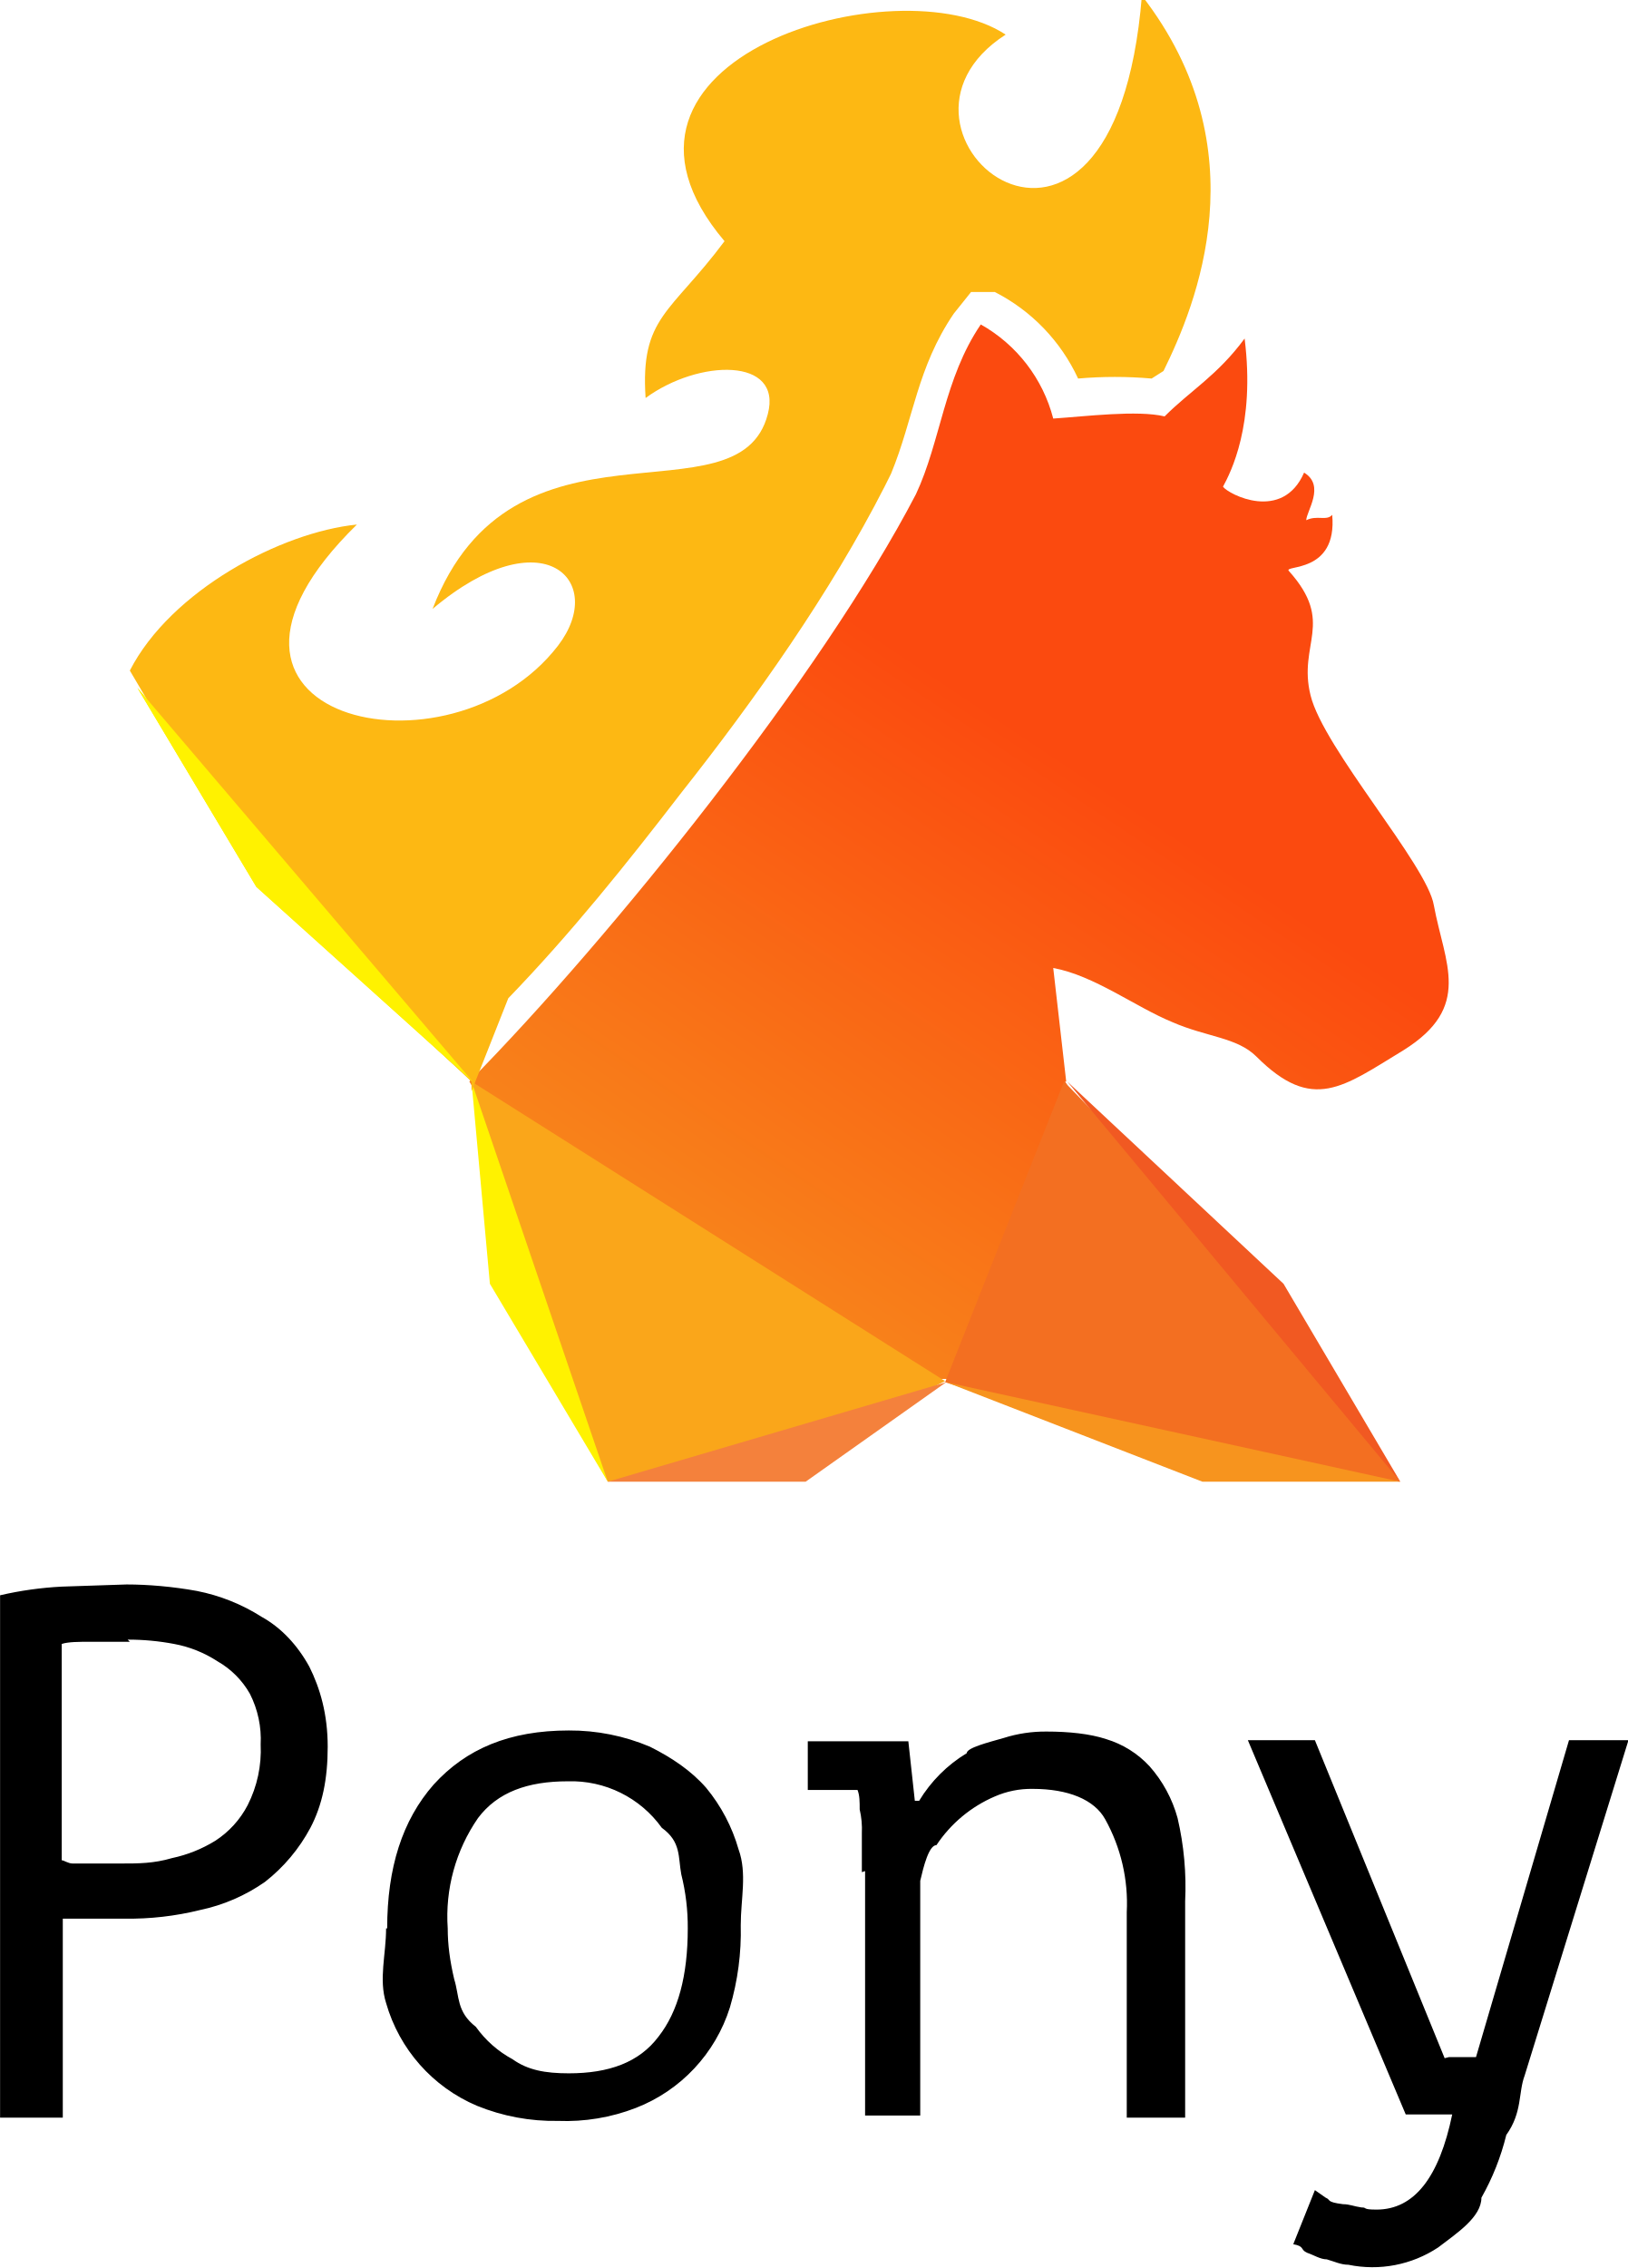
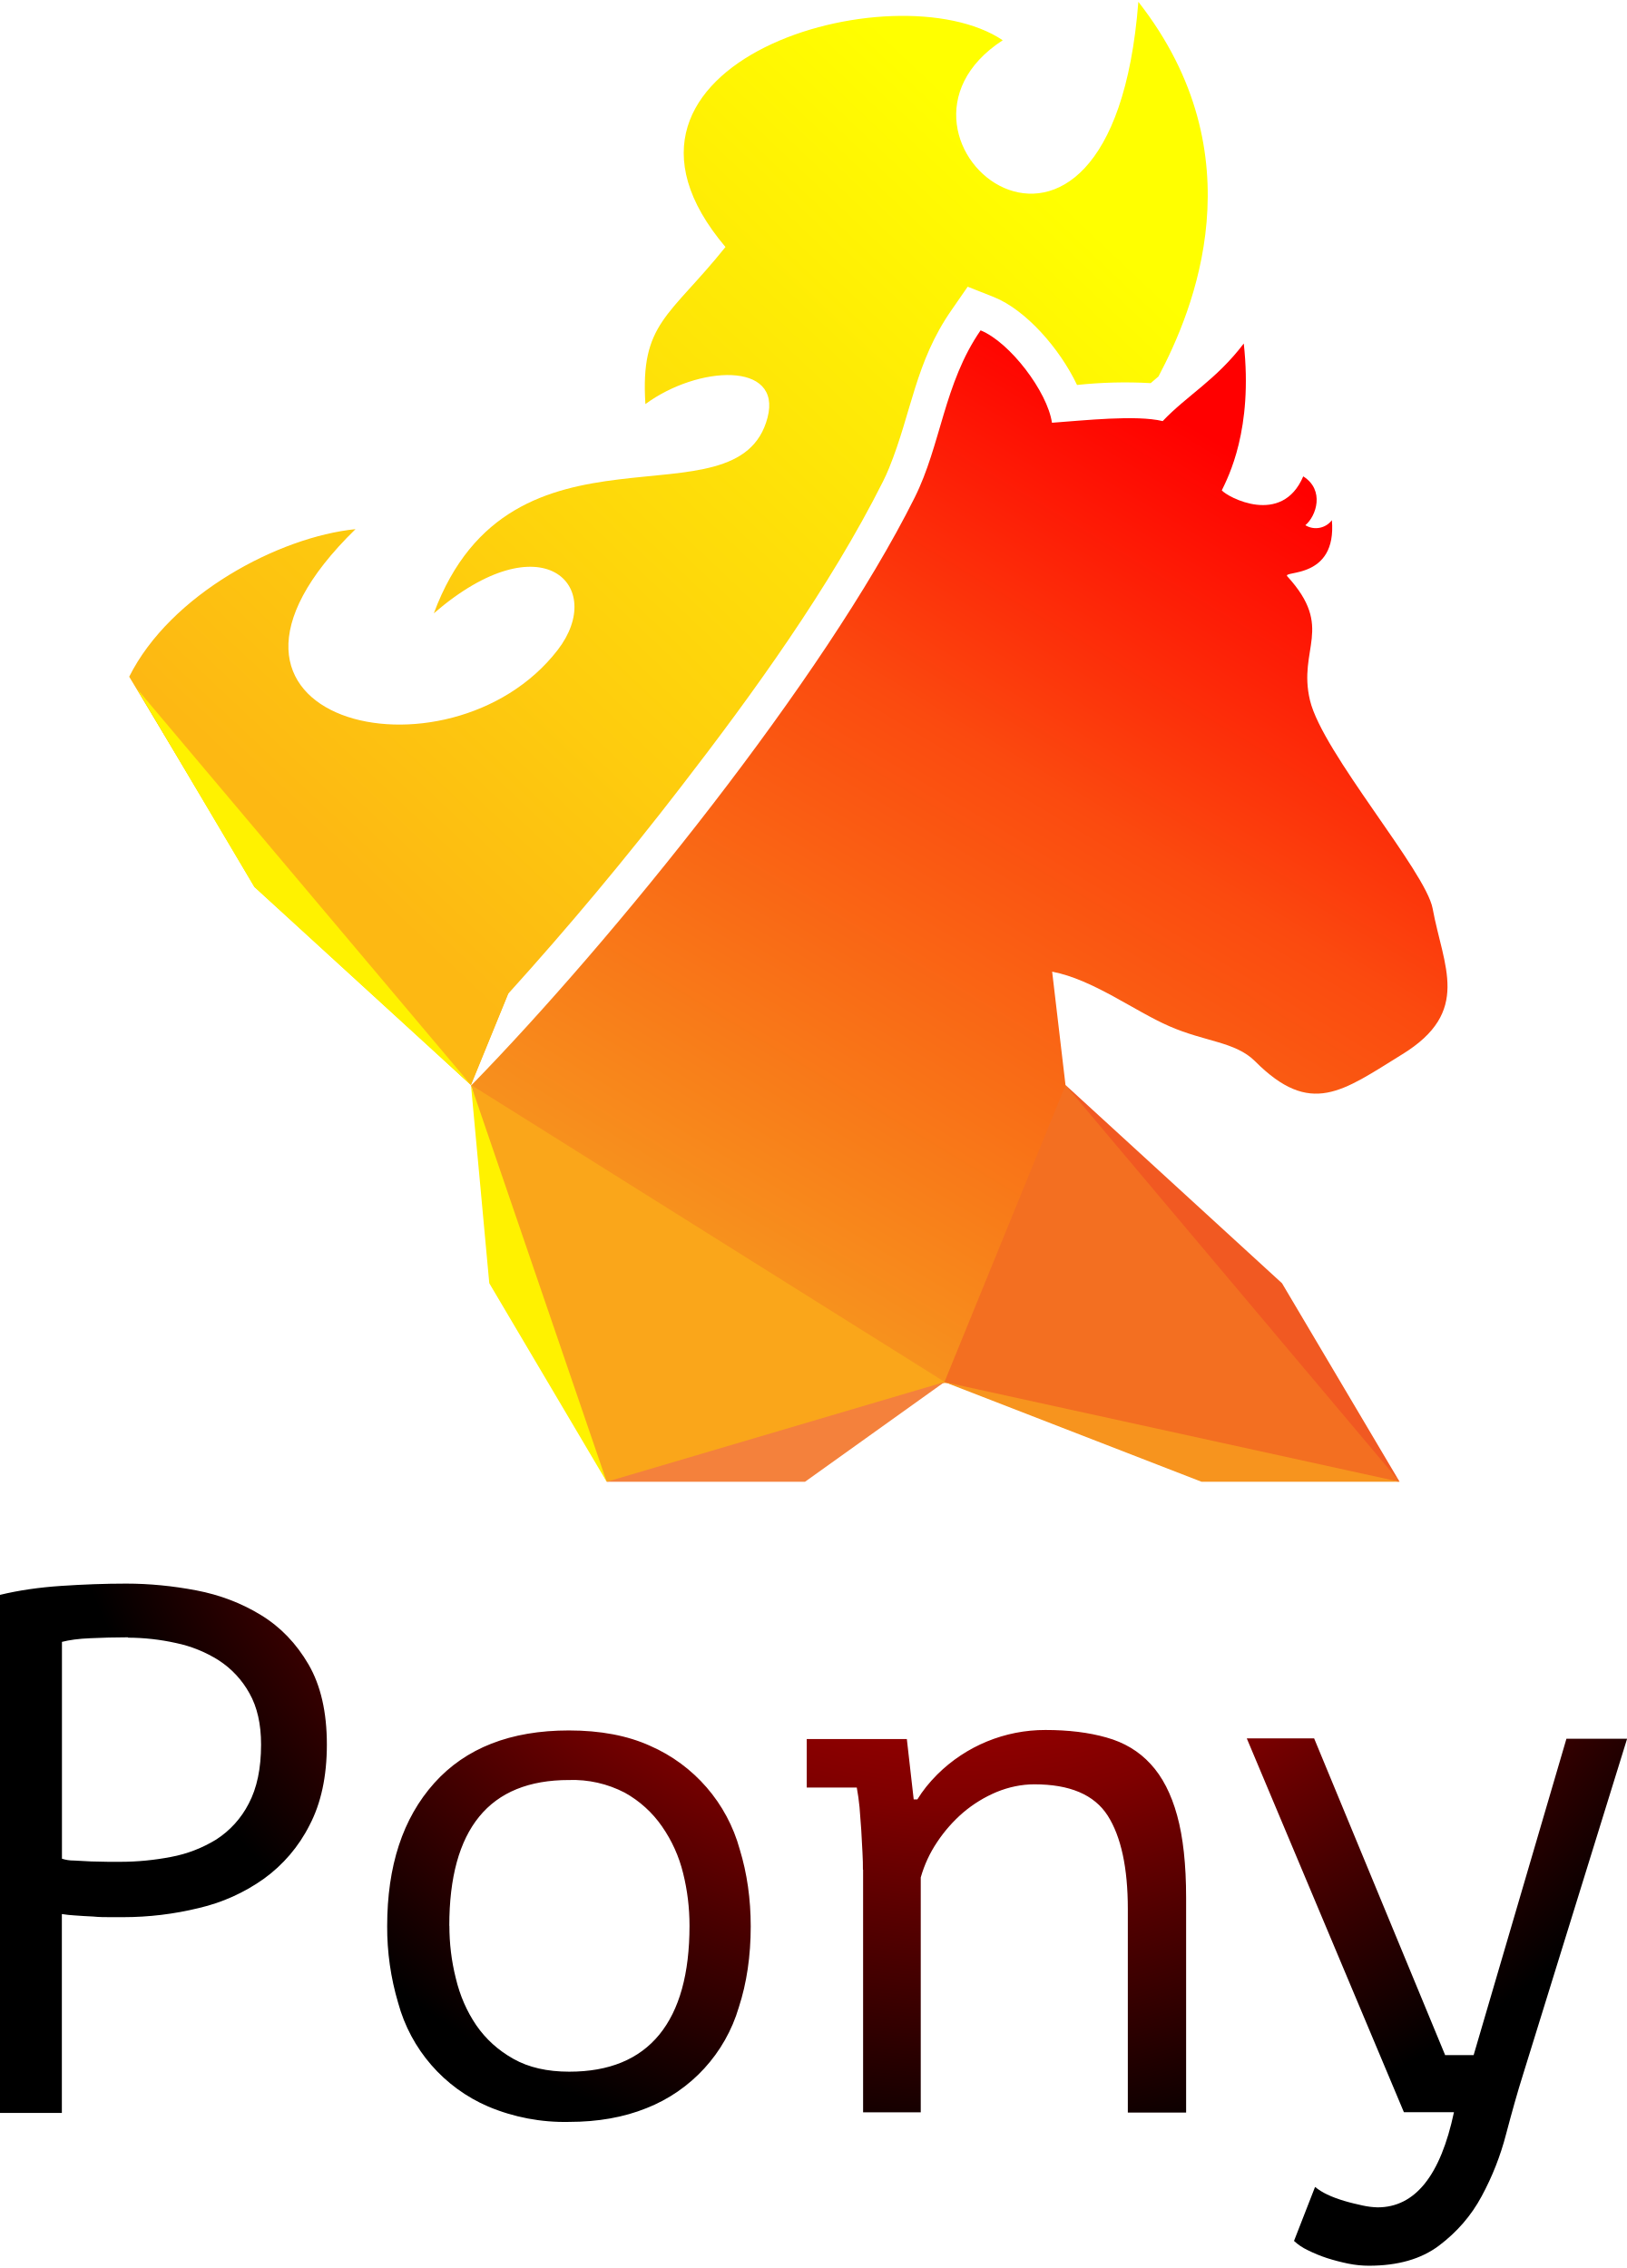
- <svg xmlns="http://www.w3.org/2000/svg" xmlns:xlink="http://www.w3.org/1999/xlink" width="84.33" height="117.49" viewBox="0 0 1.505 2.097" shape-rendering="geometricPrecision" image-rendering="optimizeQuality" fill-rule="evenodd" clip-rule="evenodd">
+ <svg xmlns="http://www.w3.org/2000/svg" width="281" height="392" viewBox="0 0 17.771 24.757" shape-rendering="geometricPrecision" image-rendering="optimizeQuality" fill-rule="evenodd" clip-rule="evenodd">
  <defs>
-     <linearGradient id="b" gradientUnits="userSpaceOnUse" x1=".122" y1="1.01" x2="1.162" y2="-.034">
-       <stop stop-color="#fdb813" />
-       <stop offset="1" stop-color="#fdb813" />
-     </linearGradient>
-     <linearGradient id="a" gradientUnits="userSpaceOnUse" x1=".561" y1="1.298" x2="1.237" y2=".284">
+     <linearGradient id="a" gradientUnits="userSpaceOnUse" x1="7.898" y1="13.854" x2="13.334" y2="4.827">
      <stop stop-color="#f7941e" />
      <stop offset=".6" stop-color="#fb4a0f" />
-       <stop offset="1" stop-color="#fb4a0f" />
+       <stop offset="1" stop-color="red" />
    </linearGradient>
+     <linearGradient id="c" gradientUnits="userSpaceOnUse" x1="3.892" y1="9.648" x2="11.276" y2="1.824">
+       <stop stop-color="#fdb813" />
+       <stop offset="1" stop-color="#ff0" />
+     </linearGradient>
+     <radialGradient id="b" gradientUnits="userSpaceOnUse" cx="10.485" cy="13.562" r="10.228">
+       <stop stop-color="red" />
+       <stop offset=".6" stop-color="#7f0000" />
+       <stop offset="1" />
+     </radialGradient>
  </defs>
-   <path d="M.986 1L.974.895c.038.007.076.036.11.05.032.014.06.014.078.032.052.052.08.028.136-.006.064-.04.038-.08.028-.134C1.32.8 1.224.692 1.212.643 1.2.595 1.235.576 1.192.528c-.006-.006.045.003.04-.052-.005.006-.014 0-.024.005 0-.008.018-.032-.002-.044-.02.046-.07.02-.075.013.007-.013.03-.057.02-.137-.025.034-.05.048-.074.072-.025-.006-.073 0-.103.002A.14.14 0 0 0 .907.3C.873.35.87.408.847.457.76.624.566.866.434 1l.163.275h.55L.985 1" fill="url(#a)" />
-   <path d="M0 1.475a.326.326 0 0 1 .057-.008l.06-.002c.02 0 .043.002.065.006a.174.174 0 0 1 .06.024c.018.01.033.026.044.046.01.02.017.044.017.074s-.005.054-.016.075a.158.158 0 0 1-.042.05.163.163 0 0 1-.06.026.274.274 0 0 1-.07.008H.058v.184H0v-.48m.12.04H.083c-.01 0-.02 0-.026.002v.2c.002 0 .006.003.01.003h.045c.016 0 .03 0 .047-.005a.126.126 0 0 0 .04-.016.087.087 0 0 0 .03-.033.112.112 0 0 0 .012-.056.093.093 0 0 0-.01-.047.08.08 0 0 0-.03-.03.11.11 0 0 0-.04-.016.228.228 0 0 0-.043-.004m.24.267c0-.056.014-.1.043-.133.03-.033.07-.05.125-.05a.19.19 0 0 1 .075.015c.02.01.038.022.052.038a.157.157 0 0 1 .03.057c.008.022.002.046.002.07a.247.247 0 0 1-.01.076.147.147 0 0 1-.087.093.18.18 0 0 1-.072.012.19.19 0 0 1-.075-.014.147.147 0 0 1-.084-.095C.35 1.83.357 1.807.357 1.783m.057 0c0 .015.002.03.006.047.005.016.002.03.02.044a.1.1 0 0 0 .034.03c.014.01.03.013.052.013.037 0 .065-.01.083-.034.018-.023.027-.056.027-.1a.2.2 0 0 0-.006-.05c-.003-.016 0-.03-.018-.043a.103.103 0 0 0-.087-.043c-.037 0-.065.01-.083.034a.16.16 0 0 0-.028.102m.383-.052v-.016-.02a.08.08 0 0 0-.002-.022c0-.007 0-.013-.002-.018H.747V1.61H.84l.006.055H.85a.13.13 0 0 1 .044-.044c0-.005.02-.01.034-.014a.127.127 0 0 1 .04-.006c.02 0 .04.002.055.007a.09.09 0 0 1 .04.025.12.12 0 0 1 .026.048.28.28 0 0 1 .007.077v.2h-.054v-.19a.16.16 0 0 0-.02-.086c-.01-.018-.034-.028-.067-.028a.084.084 0 0 0-.035.007.123.123 0 0 0-.054.045c-.007 0-.012.02-.015.033v.217H.8V1.73m.54.172h.025l.086-.293h.055l-.096.31c-.006.016-.002.034-.017.055a.227.227 0 0 1-.023.058c0 .018-.023.033-.04.046a.11.11 0 0 1-.083.016c-.007 0-.013-.003-.02-.005-.006 0-.012-.004-.018-.006-.007-.003-.002-.006-.013-.008l.02-.05.01.007c.005.002 0 .004.016.006.006 0 .01.002.017.003.006 0 0 .002.014.002.035 0 .058-.03.07-.088H1.3l-.146-.346h.062l.12.294" fill-rule="nonzero" />
-   <path fill="#fdb813" d="M.258.82L.436 1 .548.728z" />
-   <path fill="#faa61a" d="M.562 1.37l.17-.023.142-.07L.436 1l.04.187z" />
-   <path fill="#f36f21" d="M1.295 1.37l-.13-.183L.984 1l-.11.278.223.07z" />
-   <path fill="#fff200" d="M.127.636l.11.184.2.18z" id="c" />
-   <path fill="#fff200" d="M.562 1.37L.436 1l.017.187z" />
-   <path fill="#f4813c" d="M.562 1.37h.183l.13-.092z" />
-   <path fill="#f7941e" d="M1.295 1.37l-.42-.092.237.092z" />
-   <g fill="#f15922">
-     <path d="M1.295 1.37l-.108-.183L.987 1zM.986 1L.98.948z" />
-   </g>
-   <path d="M.436 1L.232.81.12.62C.158.546.26.492.33.485c-.184.18.086.242.186.112C.562.537.502.477.4.563.474.37.683.487.71.383.724.33.646.332.597.368.592.293.62.29.67.223.527.054.83-.034.93.032c-.14.09.1.286.126-.036.11.142.05.286.02.347L1.065.35a.39.39 0 0 0-.068 0A.17.17 0 0 0 .92.27H.898L.882.29C.848.34.845.387.824.438L.818.45C.768.548.698.647.63.733.58.798.528.863.47.923l-.034.086" fill="url(#b)" />
-   <use xlink:href="#c" />
+   <path d="M11.644 11.844l-.146-1.24c.448.086.894.428 1.282.597.388.17.718.168.933.38.612.615.957.33 1.61-.073.76-.467.45-.958.333-1.594-.075-.407-1.202-1.702-1.34-2.274-.137-.57.27-.79-.248-1.357-.06-.068.543.04.487-.614a.22.22 0 0 1-.29.055c.12-.1.214-.384-.023-.534-.234.55-.83.225-.89.153.07-.145.343-.666.24-1.605-.304.4-.618.565-.886.848-.29-.07-.86-.007-1.21.018-.05-.34-.46-.88-.78-1.01-.4.578-.432 1.25-.72 1.827-.988 1.98-3.295 4.837-4.85 6.43L7.07 15.1h6.5l-1.924-3.25" fill="url(#a)" />
+   <path d="M0 17.416c.207-.05.43-.082.67-.098.24-.016.477-.025.71-.025.252 0 .506.025.765.074.26.05.495.14.707.27.213.13.386.31.52.54.133.23.2.52.2.875 0 .35-.064.643-.19.883a1.62 1.62 0 0 1-.498.584 2.01 2.01 0 0 1-.71.32 3.478 3.478 0 0 1-.827.1h-.135c-.063 0-.128 0-.196-.007a6.15 6.15 0 0 1-.2-.012 1.44 1.44 0 0 1-.14-.015v2.174H0v-5.665m1.397.466c-.142 0-.278.004-.41.01-.13.005-.233.02-.31.04v2.37a.41.41 0 0 0 .13.02l.19.01.187.004h.13c.186 0 .37-.018.553-.053.183-.034.347-.1.495-.19a1.02 1.02 0 0 0 .356-.393c.09-.17.135-.384.135-.646 0-.222-.042-.41-.127-.56a1.01 1.01 0 0 0-.335-.36 1.41 1.41 0 0 0-.47-.19 2.45 2.45 0 0 0-.52-.058m2.83 3.155c0-.66.17-1.18.514-1.565.344-.384.835-.576 1.472-.576.343 0 .64.056.887.168a1.736 1.736 0 0 1 .98 1.132c.08.262.12.542.12.842 0 .324-.044.62-.13.884a1.702 1.702 0 0 1-1.01 1.103c-.248.1-.53.15-.846.15a2.15 2.15 0 0 1-.883-.168 1.725 1.725 0 0 1-.984-1.133 2.9 2.9 0 0 1-.12-.842m.68 0c0 .19.022.382.07.572.045.19.12.362.224.515.105.152.24.274.406.367.166.094.37.14.61.14.435 0 .763-.135.984-.405.22-.27.33-.666.33-1.19 0-.195-.023-.387-.07-.575a1.526 1.526 0 0 0-.23-.51 1.207 1.207 0 0 0-.408-.37 1.23 1.23 0 0 0-.61-.138c-.435 0-.762.133-.98.4-.218.267-.327.665-.327 1.193m4.52-.613c0-.05 0-.113-.005-.192a11.44 11.44 0 0 0-.032-.492 2.58 2.58 0 0 0-.03-.214h-.547v-.53H9.91l.075.66h.04c.056-.092.128-.183.218-.273a1.672 1.672 0 0 1 1.182-.486c.25 0 .473.027.666.082.194.054.355.15.483.29.128.138.225.326.29.563.065.235.098.536.098.9v2.347h-.637v-2.224c0-.452-.074-.793-.22-1.022-.148-.23-.415-.342-.802-.342-.14 0-.28.03-.412.084a1.403 1.403 0 0 0-.365.224 1.58 1.58 0 0 0-.284.322 1.352 1.352 0 0 0-.18.388v2.567h-.63V20.42m6.36 2.027h.312l1.014-3.458h.663l-1.137 3.67c-.06.19-.12.404-.185.65a3 3 0 0 1-.267.68c-.114.213-.27.392-.466.54-.195.147-.45.22-.767.22-.07 0-.147-.007-.226-.023a2.277 2.277 0 0 1-.23-.06 1.577 1.577 0 0 1-.214-.088.582.582 0 0 1-.148-.1l.23-.59a.664.664 0 0 0 .134.083c.056.027.12.05.187.07.066.02.133.035.2.05a.87.87 0 0 0 .162.02c.41 0 .688-.347.835-1.04h-.547l-1.717-4.086h.736l1.43 3.458" fill="url(#b)" fill-rule="nonzero" />
+   <path fill="#fdb813" d="M3.05 9.678l2.097 2.166 1.323-3.25z" />
+   <path fill="#faa61a" d="M6.63 16.18l2.01-.275 1.685-.815-5.174-3.246.475 2.166z" />
+   <path fill="#f36f21" d="M15.295 16.18l-1.555-2.17-2.095-2.166-1.324 3.246 2.65.815z" />
+   <path d="M1.497 7.512L2.78 9.678l2.367 2.166zM6.63 16.18l-1.483-4.336.2 2.166z" fill="#fff200" />
+   <path fill="#f4813c" d="M6.63 16.18h2.167l1.524-1.09z" />
+   <path fill="#f7941e" d="M15.295 16.18l-4.974-1.09 2.81 1.09z" />
+   <path d="M15.295 16.18l-1.285-2.17-2.365-2.166zm-3.65-4.336l-.06-.653z" fill="#f15922" />
+   <path d="M5.145 11.842L2.74 9.587 1.412 7.38c.45-.9 1.636-1.528 2.473-1.613-2.16 2.11 1.023 2.86 2.21 1.32.537-.697-.167-1.425-1.354-.4.85-2.29 3.325-.9 3.647-2.14.16-.617-.76-.57-1.335-.147-.057-.888.26-.95.875-1.717-1.71-2.02 1.853-3.05 3.03-2.26C9.317 1.49 12.145 3.8 12.44.003c1.315 1.68.6 3.377.22 4.095a5.424 5.424 0 0 0-.085.073 4.953 4.953 0 0 0-.805.02c-.19-.4-.56-.82-.907-.96l-.288-.114-.177.256c-.397.57-.435 1.12-.682 1.726-.02.05-.043.1-.067.148-.58 1.154-1.42 2.318-2.21 3.34a37.216 37.216 0 0 1-1.887 2.26l-.41 1" fill="url(#c)" />
+   <path fill="#fff200" d="M1.497 7.512L2.78 9.678l2.367 2.165z" />
</svg>
